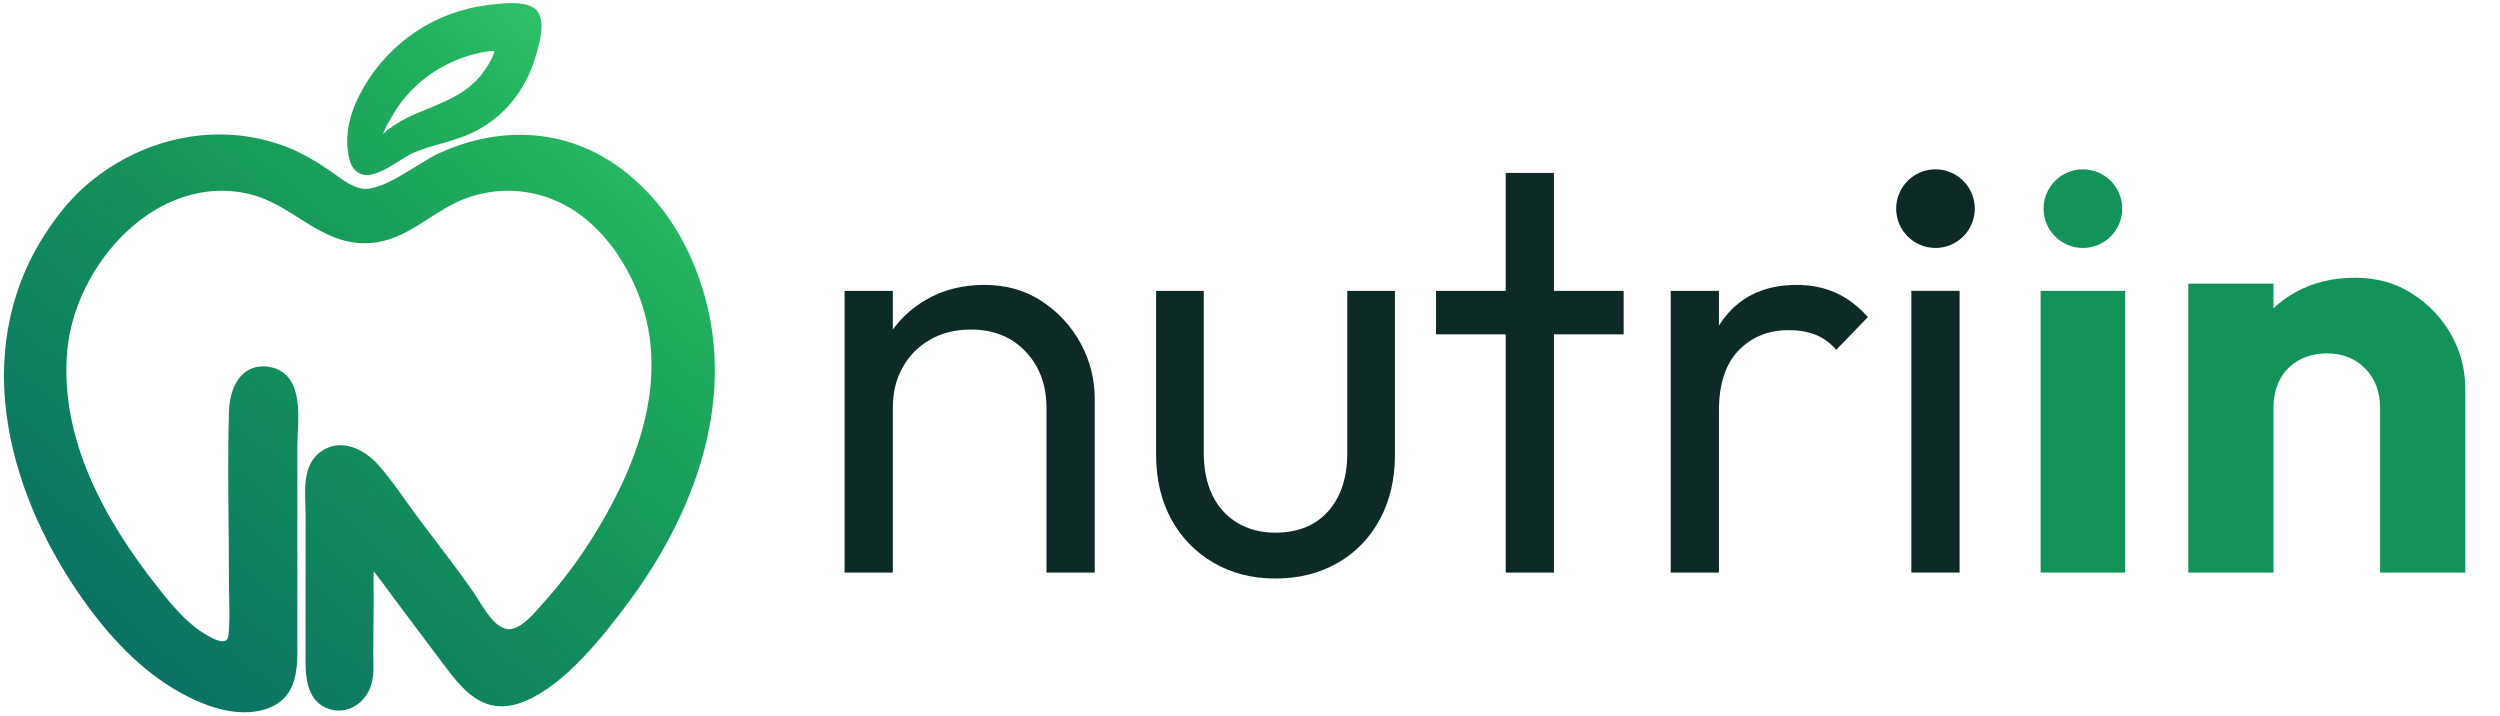
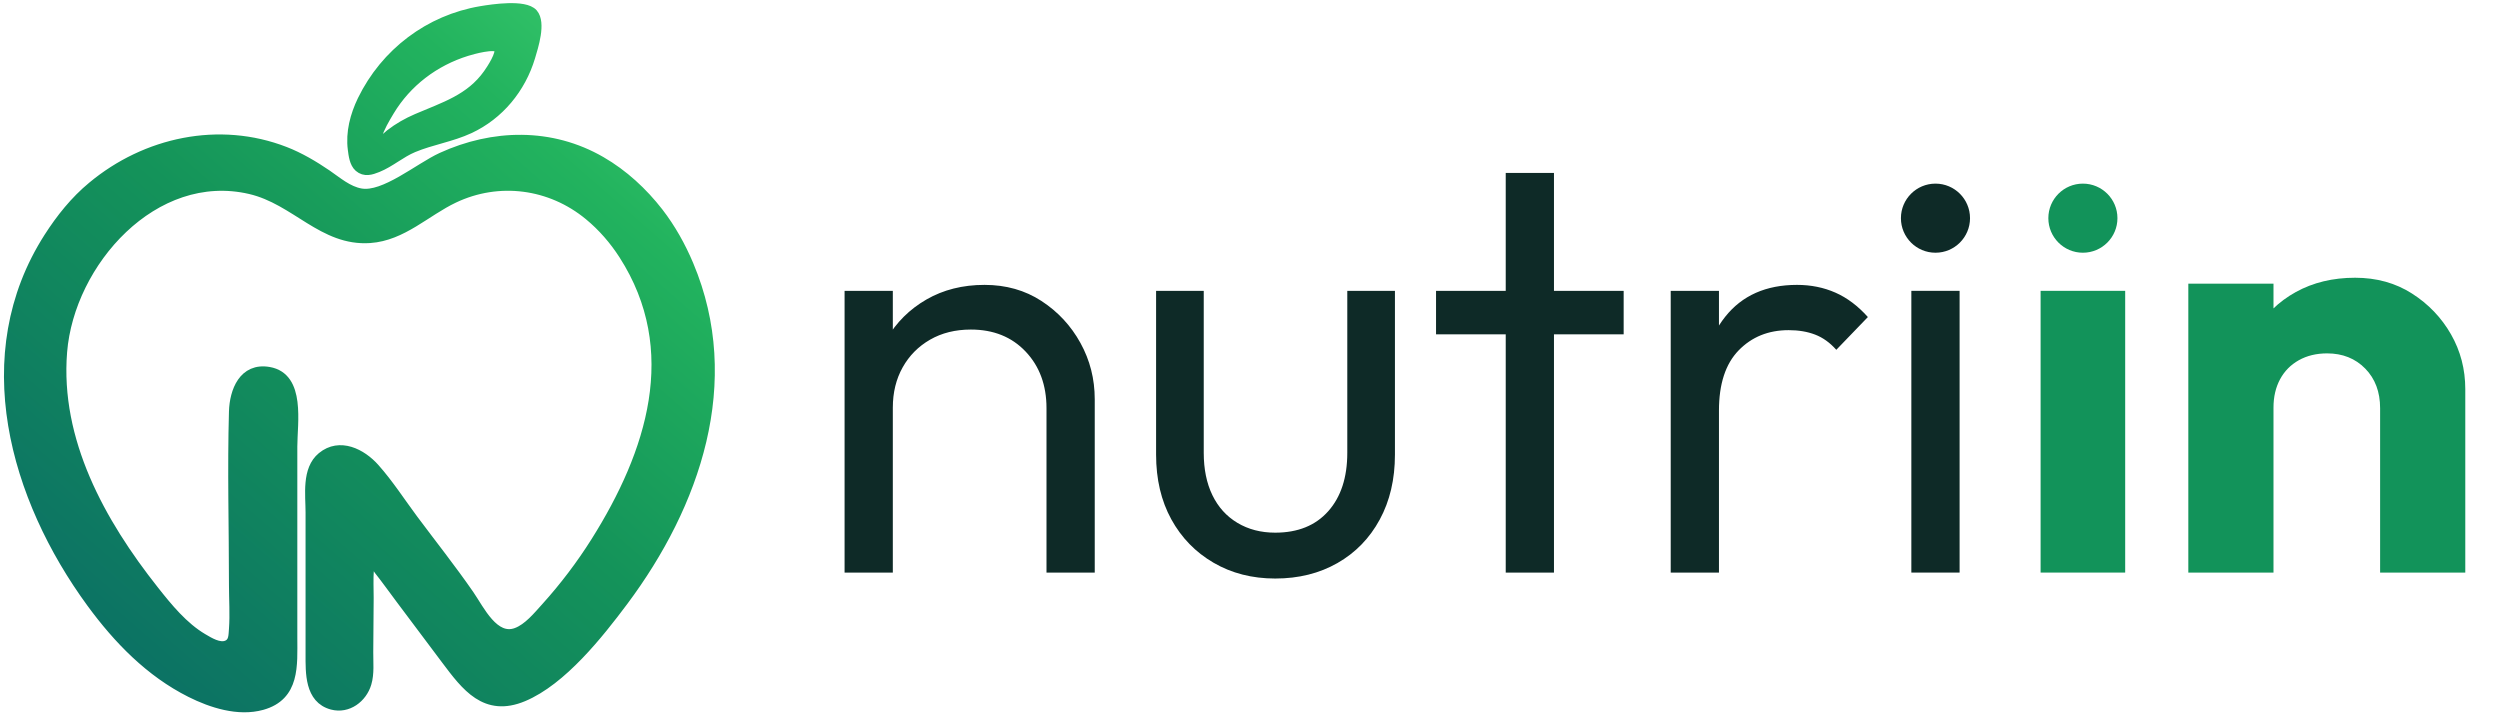
<svg xmlns="http://www.w3.org/2000/svg" viewBox="0 0 3493 1000" role="img" aria-label="Nutriin">
  <defs>
    <linearGradient id="hs" gradientUnits="userSpaceOnUse" x1="260" y1="1040" x2="1000" y2="190">
      <stop offset="0" stop-color="#0A6B66" />
      <stop offset=".5" stop-color="#14935A" />
      <stop offset=".8" stop-color="#22B35E" />
      <stop offset="1" stop-color="#3CCB6E" />
    </linearGradient>
  </defs>
  <g transform="translate(-208.29,-203.68) scale(1.15075)">
    <g fill="url(#hs)" fill-rule="evenodd" stroke="url(#hs)" stroke-width="12" stroke-linejoin="round">
      <path d="M293.2,403.4 C272.2,420.7 254.8,442.5 240.2,465.3 C148.8,608.1 198.7,781.4 292.1,909.0 C324.4,953.1 363.2,993.1 412.5,1017.8 C438.0,1030.6 470.4,1041.0 499.0,1033.1 C539.4,1021.9 536.0,984.6 536.0,951.1 C536.0,873.8 536.0,796.4 536.0,719.1 C536.0,690.6 546.1,635.2 507.5,628.5 C476.7,623.1 465.7,652.1 465.0,676.8 C463.0,746.6 465.0,816.9 465.0,886.8 C465.0,904.6 466.3,923.0 465.0,940.8 C464.3,948.7 465.0,957.2 456.3,960.6 C447.0,964.2 434.9,956.7 427.3,952.2 C403.5,938.2 384.7,915.1 367.8,893.7 C302.9,811.7 247.8,712.3 256.5,604.2 C265.3,495.3 367.8,379.4 484.9,406.7 C540.2,419.7 573.1,470.1 630.2,466.1 C669.4,463.4 698.0,433.7 731.9,417.6 C786.5,391.6 849.6,400.0 896.2,438.5 C912.7,452.1 926.8,468.4 938.3,486.3 C1012.7,602.3 971.8,727.6 904.3,834.8 C886.6,862.9 866.3,889.7 844.0,914.4 C834.2,925.2 822.3,940.0 808.1,945.2 C780.8,955.3 763.2,917.3 750.7,899.2 C729.1,868.0 705.4,838.1 682.7,807.7 C667.3,787.0 652.9,764.6 635.8,745.4 C620.0,727.7 593.5,714.1 572.0,731.8 C553.2,747.3 558.0,777.7 558.0,799.2 C558.0,856.6 558.0,913.9 558.0,971.2 C558.0,993.6 556.9,1025.4 584.3,1032.7 C603.2,1037.7 620.7,1024.4 626.0,1006.7 C629.6,994.9 628.1,981.2 628.2,969.0 C628.4,947.0 628.5,925.0 628.7,903.0 C628.7,891.8 628.1,880.3 628.9,869.1 C629.1,867.1 628.0,858.1 631.4,858.1 C634.7,858.2 639.2,866.8 641.0,869.0 C650.1,880.5 658.6,892.5 667.4,904.2 C685.8,928.7 704.2,953.2 722.6,977.8 C747.0,1010.3 770.5,1041.9 816.2,1022.8 C863.3,1003.1 908.0,946.6 937.9,906.6 C1025.4,789.4 1076.9,640.8 1017.2,498.9 C1007.6,476.1 995.6,454.6 980.5,435.0 C961.4,410.4 937.8,388.6 910.8,373.0 C850.2,337.9 779.7,339.6 717.2,368.2 C690.0,380.7 647.6,416.8 619.1,411.8 C603.2,409.0 590.6,397.7 577.7,388.9 C562.0,378.2 544.8,368.0 527.0,361.1 C447.0,330.0 358.0,349.5 293.2,403.4Z M828.1,193.5 C818.1,182.2 778.9,188.1 765.2,190.4 C702.3,200.9 649.0,241.3 621.0,298.7 C612.1,317.2 606.6,337.8 609.3,358.4 C610.2,365.3 611.3,375.0 616.9,379.9 C623.8,385.9 631.6,383.4 639.3,380.3 C654.5,374.2 667.4,362.5 682.8,356.1 C704.8,346.9 729.2,343.3 750.9,333.2 C787.1,316.4 813.4,284.2 824.8,246.3 C828.6,233.5 838.0,204.8 828.1,193.5Z M786.7,235.6 C790.6,241.8 777.4,261.6 773.6,266.9 C751.9,297.5 720.1,306.9 687.3,321.0 C675.5,326.1 664.9,332.1 654.7,340.0 C652.4,341.8 639.0,354.6 636.9,352.1 C635.3,350.2 638.1,344.1 638.7,342.2 C642.0,331.4 648.0,321.5 653.7,311.9 C674.9,276.6 708.4,251.3 747.6,239.1 C754.0,237.1 782.5,229.0 786.7,235.6Z" />
    </g>
  </g>
  <g transform="translate(1123.452,800) scale(0.8322148)">
    <g fill="#0E2A27">
      <path d="M407 0L407 -276Q407 -334 372 -371Q337 -408 280 -408Q241 -408 211.5 -391Q182 -374 165.5 -344.5Q149 -315 149 -277L114 -296Q114 -350 138.5 -392Q163 -434 205.5 -458.5Q248 -483 303 -483Q357 -483 398.5 -456Q440 -429 464 -385.5Q488 -342 488 -291L488 0ZM68 0L68 -473L149 -473L149 0ZM791 10Q733 10 687.5 -16.5Q642 -43 616.5 -89.5Q591 -136 591 -198L591 -473L671 -473L671 -201Q671 -160 685.5 -130Q700 -100 727.5 -83.5Q755 -67 791 -67Q848 -67 880 -103Q912 -139 912 -201L912 -473L992 -473L992 -198Q992 -136 966.5 -89Q941 -42 895.5 -16Q850 10 791 10ZM1178 0L1178 -671L1259 -671L1259 0ZM1061 -400L1061 -473L1376 -473L1376 -400ZM1455 0L1455 -473L1536 -473L1536 0ZM1536 -272L1504 -286Q1504 -376 1546.5 -429.5Q1589 -483 1667 -483Q1702 -483 1731.5 -470Q1761 -457 1786 -429L1733 -374Q1717 -392 1697.5 -399.5Q1678 -407 1653 -407Q1602 -407 1569 -373Q1536 -339 1536 -272Z" />
      <g transform="translate(1791,0)">
        <path d="M68 0L68 -473L149 -473L149 0Z" />
      </g>
-       <circle cx="1899.5" cy="-611" r="66" />
+       <circle cx="1899.5" cy="-595" r="58" />
    </g>
    <g fill="#12935A">
      <g transform="translate(2020,0)">
        <path d="M56 0L56 -473L198 -473L198 0Z" />
      </g>
      <g transform="translate(2268,0)">
        <path d="M378 0L378 -276Q378 -317 353 -342.5Q328 -368 289 -368Q262 -368 241.5 -356.5Q221 -345 210 -324.5Q199 -304 199 -277L143 -304Q143 -361 168 -404Q193 -447 236.5 -471Q280 -495 336 -495Q390 -495 431.5 -468.5Q473 -442 497 -400Q521 -358 521 -308L521 0ZM56 0L56 -485L199 -485L199 0Z" />
      </g>
-       <circle cx="2147.0" cy="-611" r="66" />
+       <circle cx="2147.0" cy="-595" r="58" />
    </g>
  </g>
</svg>
